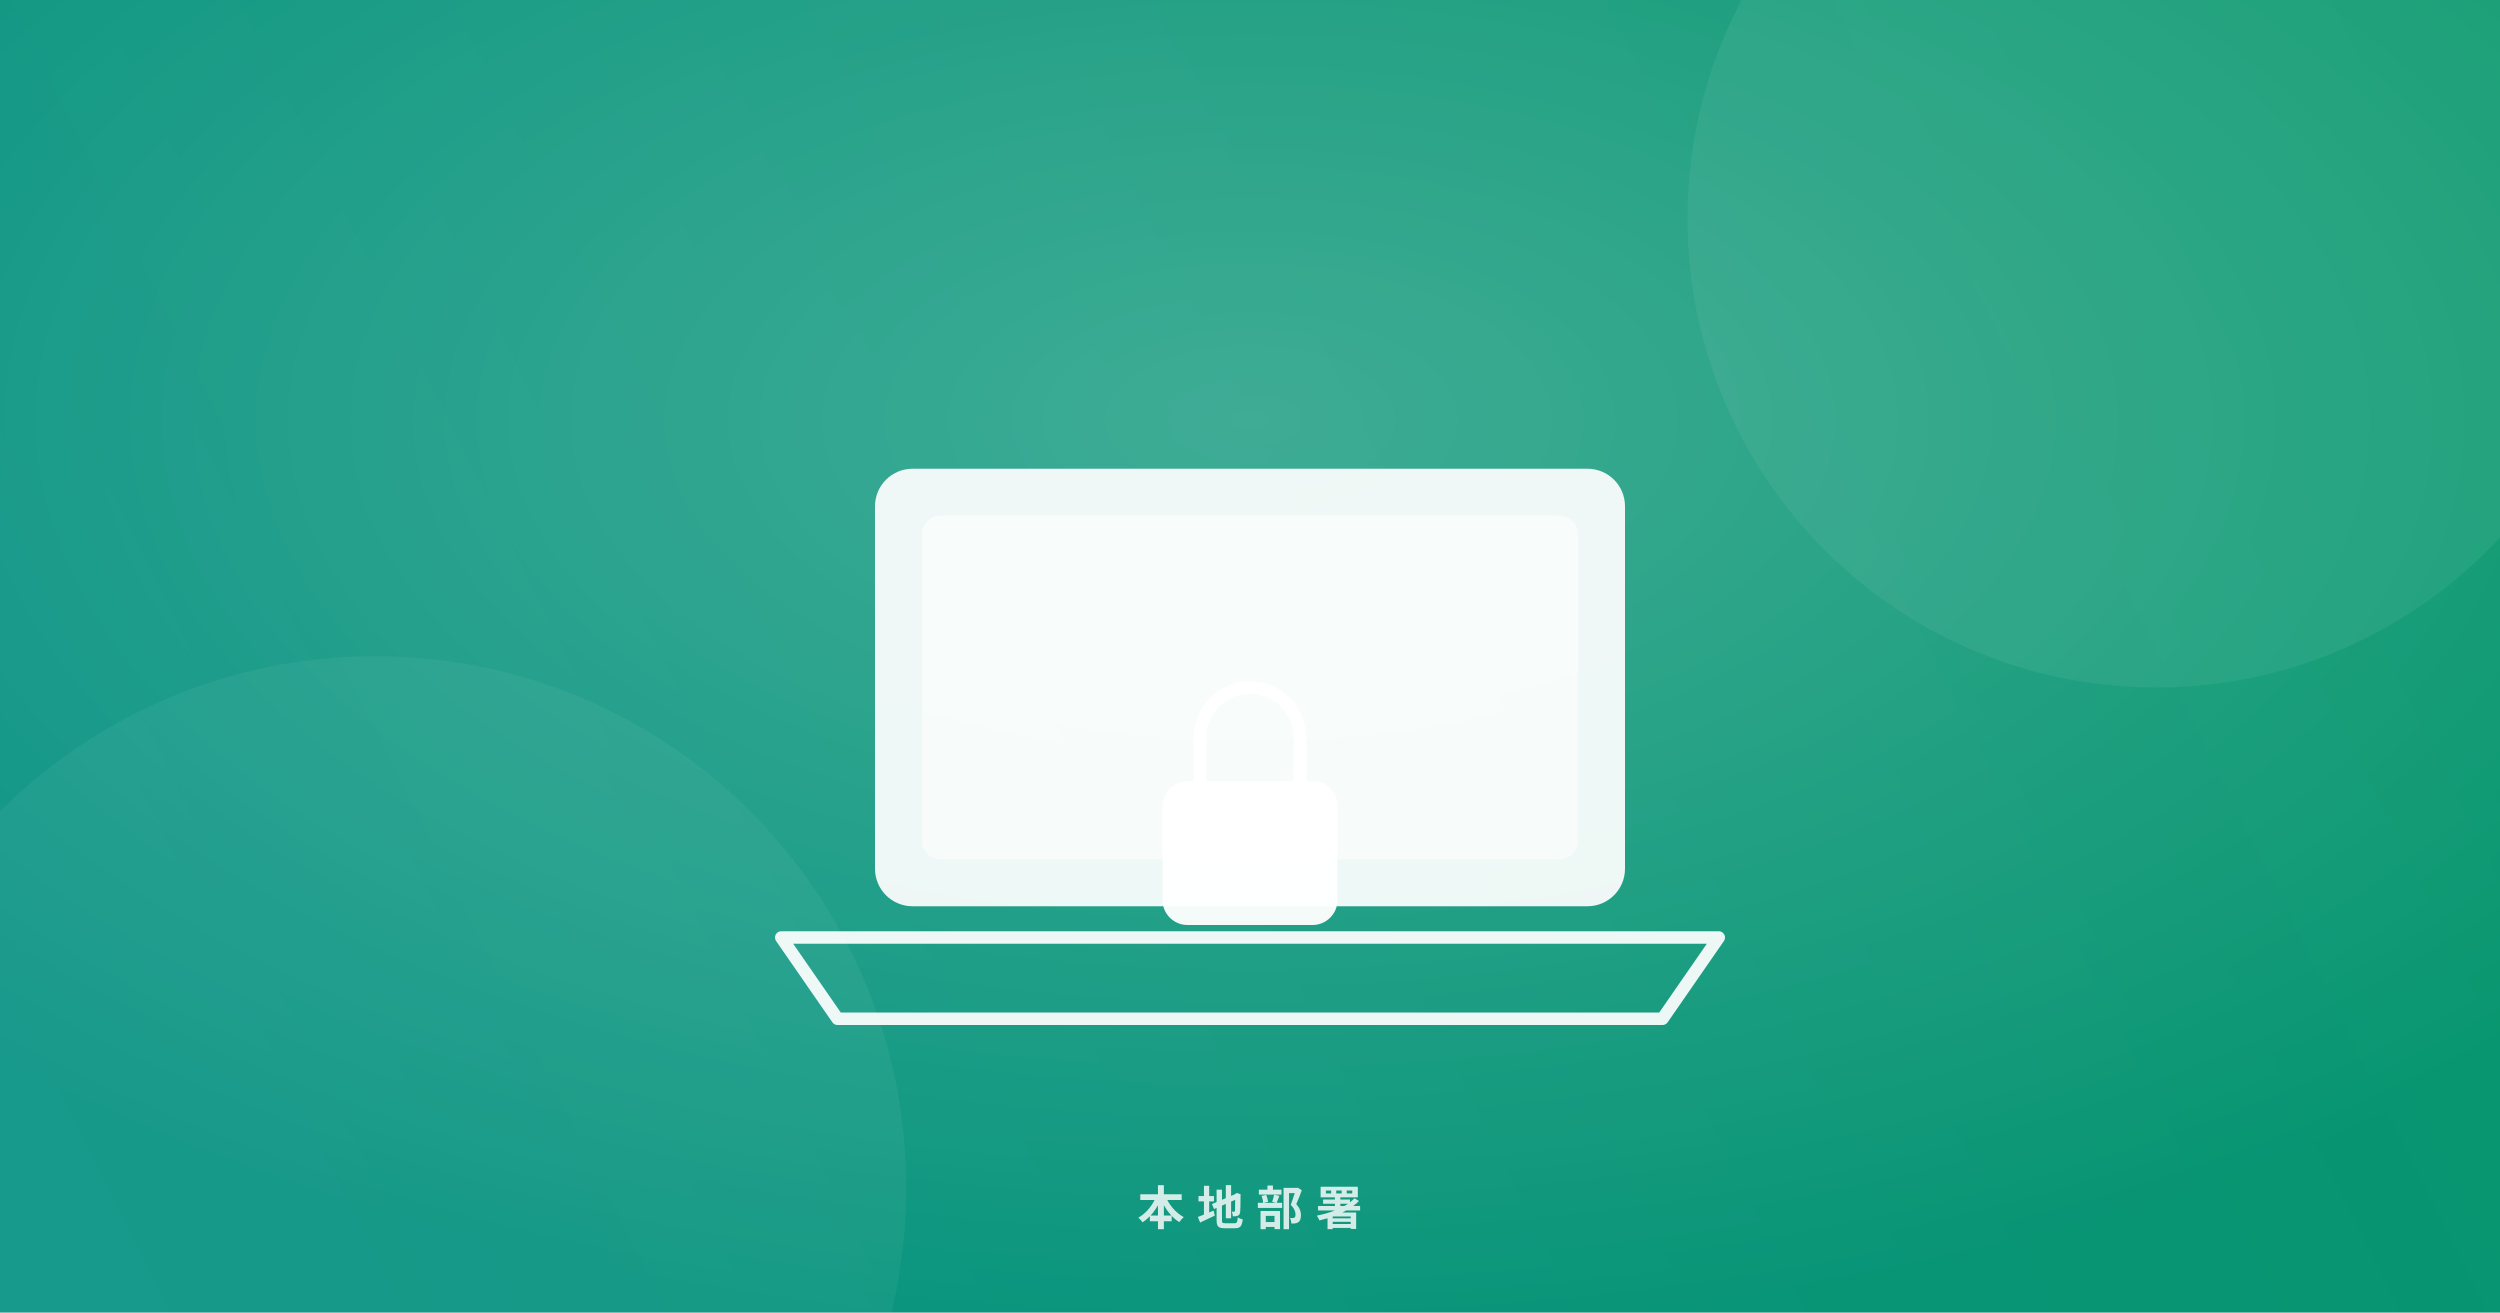
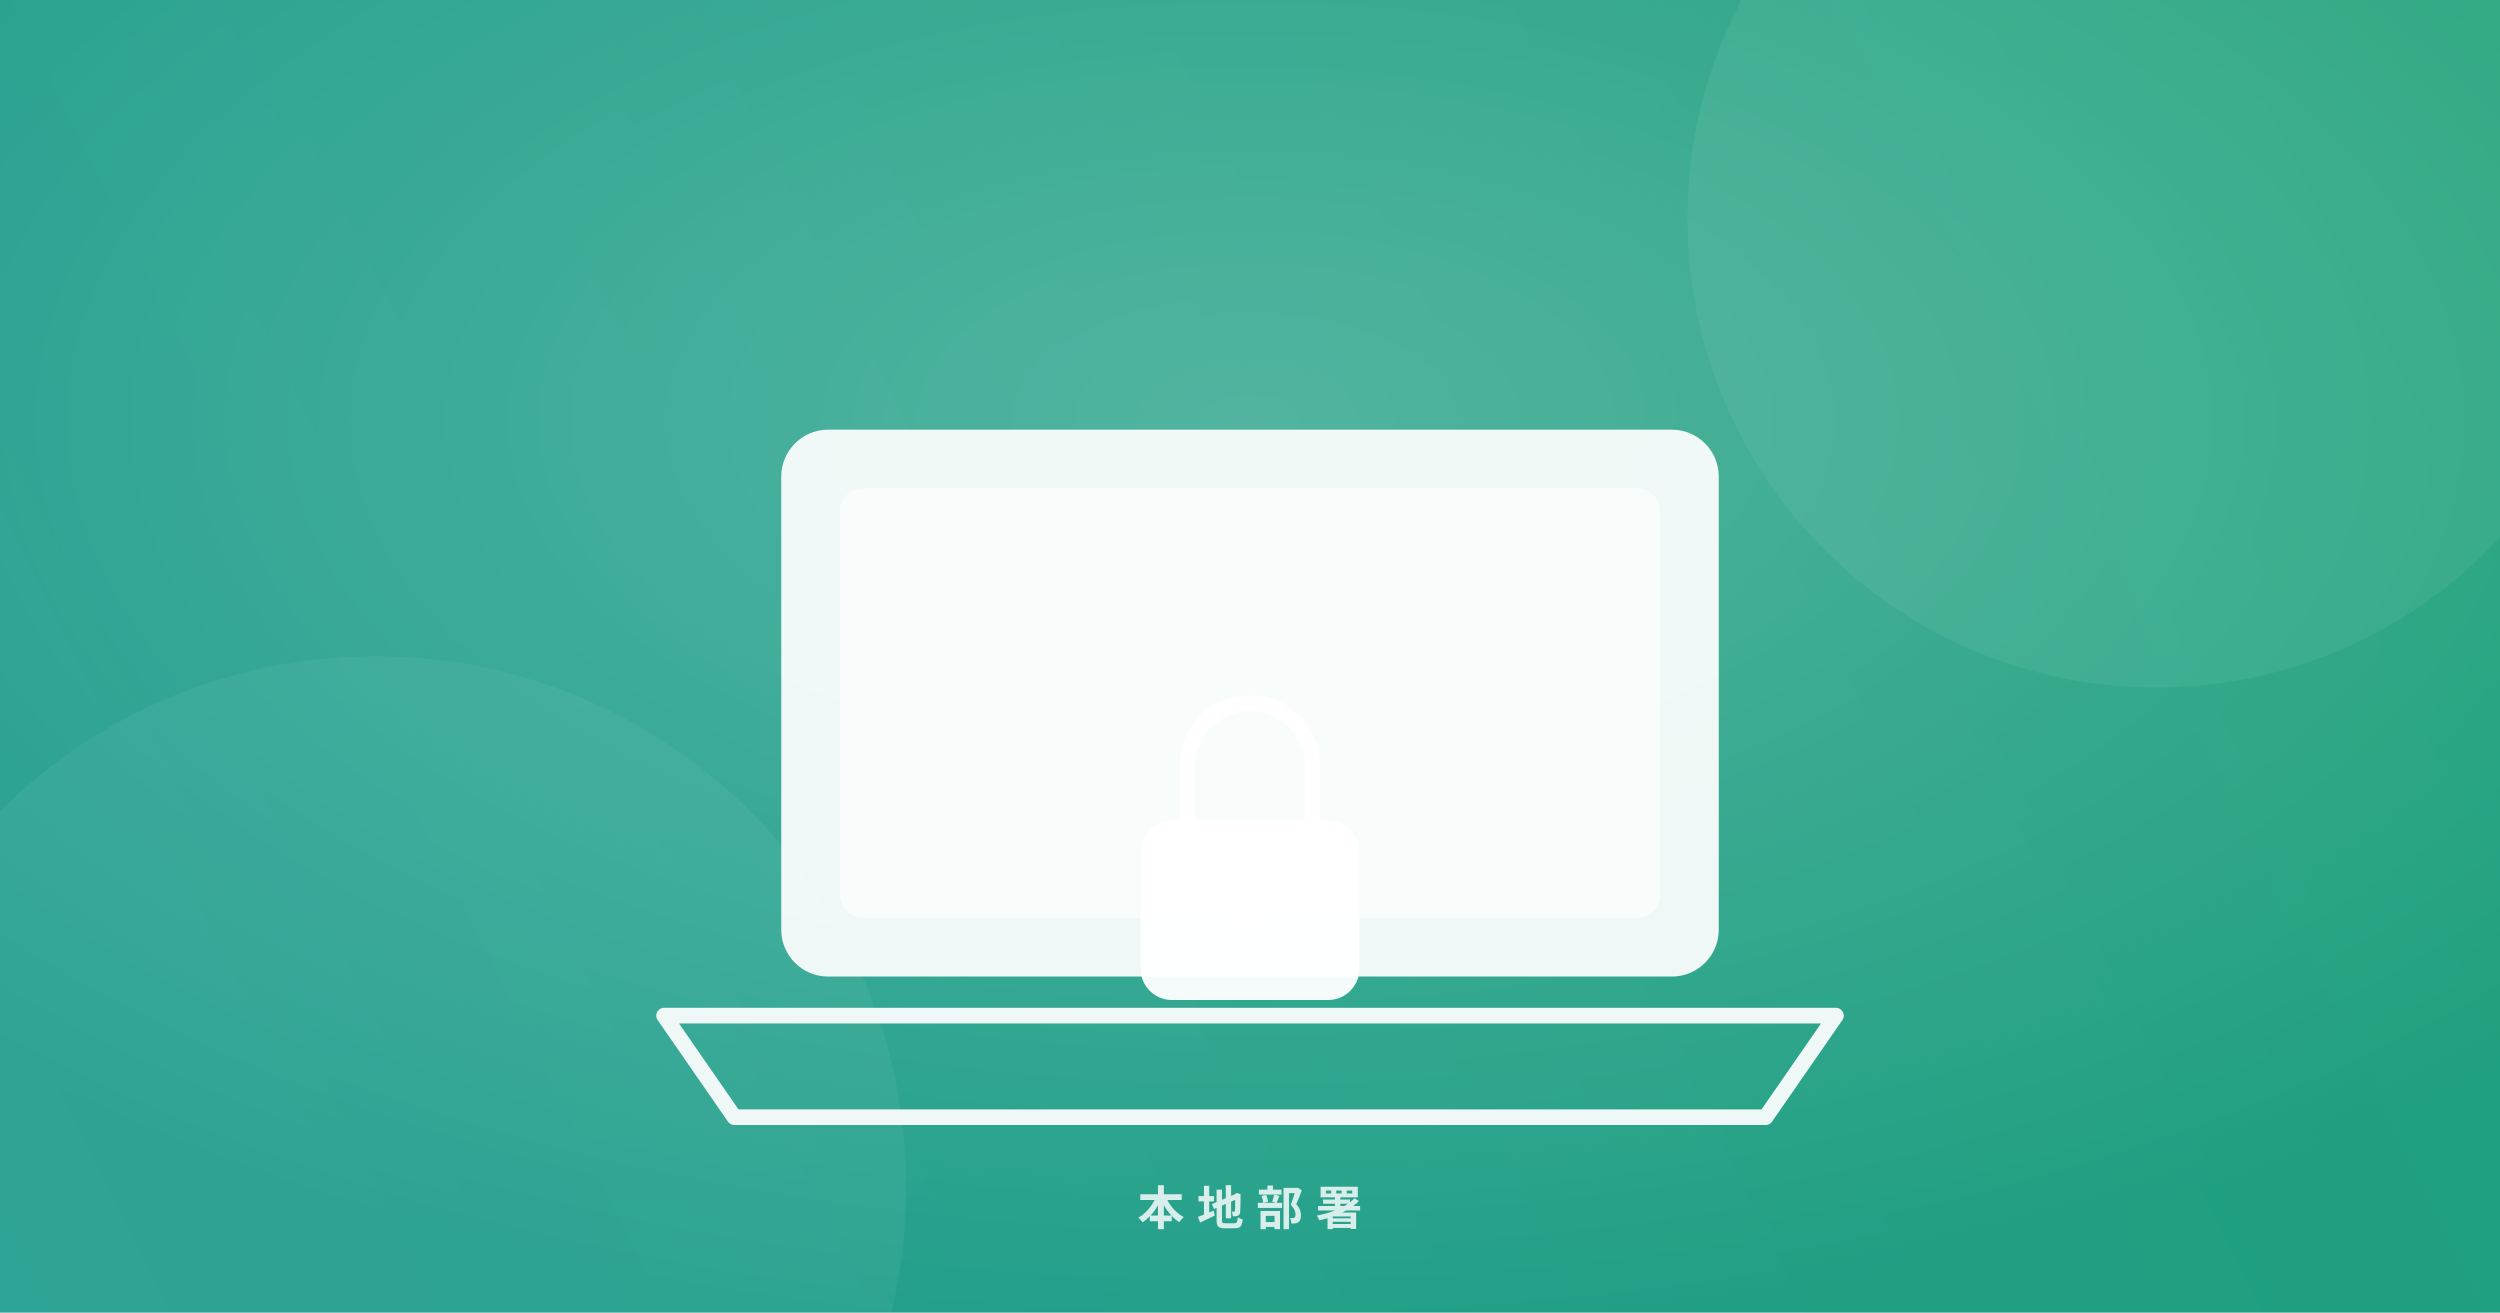
<svg xmlns="http://www.w3.org/2000/svg" viewBox="0 0 800 420" preserveAspectRatio="xMidYMid slice">
  <defs>
    <linearGradient id="bg" x1="0" y1="0" x2="1" y2="1" gradientTransform="rotate(120 .5 .5)">
      <stop offset="0" stop-color="#059669" />
      <stop offset="1" stop-color="#0d9488" />
    </linearGradient>
    <radialGradient id="glow" cx="0.5" cy="0.32" r="0.7">
      <stop offset="0" stop-color="#ffffff" stop-opacity="0.22" />
      <stop offset="1" stop-color="#ffffff" stop-opacity="0" />
    </radialGradient>
  </defs>
  <rect width="800" height="420" fill="url(#bg)" />
  <rect width="800" height="420" fill="url(#glow)" />
  <circle cx="690" cy="70" r="150" fill="#ffffff" opacity="0.06" />
  <circle cx="120" cy="380" r="170" fill="#ffffff" opacity="0.05" />
-   <rect x="280" y="150" width="240" height="140" rx="12" fill="#ffffff" opacity="0.92" />
-   <rect x="295" y="165" width="210" height="110" rx="6" fill="#ffffff" opacity="0.55" />
-   <path d="M250 300 h300 l-18 26 h-264 z" fill="none" stroke="#ffffff" stroke-width="4" stroke-linecap="round" stroke-linejoin="round" opacity="0.92" />
-   <rect x="372" y="250" width="56" height="46" rx="8" fill="#ffffff" opacity="0.95" />
-   <path d="M384 250 v-14 a16 16 0 0 1 32 0 v14" fill="none" stroke="#ffffff" stroke-width="4" stroke-linecap="round" stroke-linejoin="round" opacity="0.95" />
-   <circle cx="400" cy="272" r="6" fill="#ffffff" opacity="0.9" />
+   <rect width="800" height="420" fill="#ffffff" opacity="0.10" />
+   <g transform="translate(400 200) scale(1.25) translate(-400 -200)">
+     <rect x="280" y="150" width="240" height="140" rx="12" fill="#ffffff" opacity="0.92" />
+     <rect x="295" y="165" width="210" height="110" rx="6" fill="#ffffff" opacity="0.55" />
+     <path d="M250 300 h300 l-18 26 h-264 z" fill="none" stroke="#ffffff" stroke-width="4" stroke-linecap="round" stroke-linejoin="round" opacity="0.92" />
+     <rect x="372" y="250" width="56" height="46" rx="8" fill="#ffffff" opacity="0.95" />
+     <path d="M384 250 v-14 a16 16 0 0 1 32 0 v14" fill="none" stroke="#ffffff" stroke-width="4" stroke-linecap="round" stroke-linejoin="round" opacity="0.95" />
+     <circle cx="400" cy="272" r="6" fill="#ffffff" opacity="0.9" />
+   </g>
  <text x="400" y="392" text-anchor="middle" font-family="-apple-system,BlinkMacSystemFont,Segoe UI,Helvetica,Arial,sans-serif" font-size="15" font-weight="600" fill="#ffffff" opacity="0.82" letter-spacing="4">本地部署</text>
</svg>
